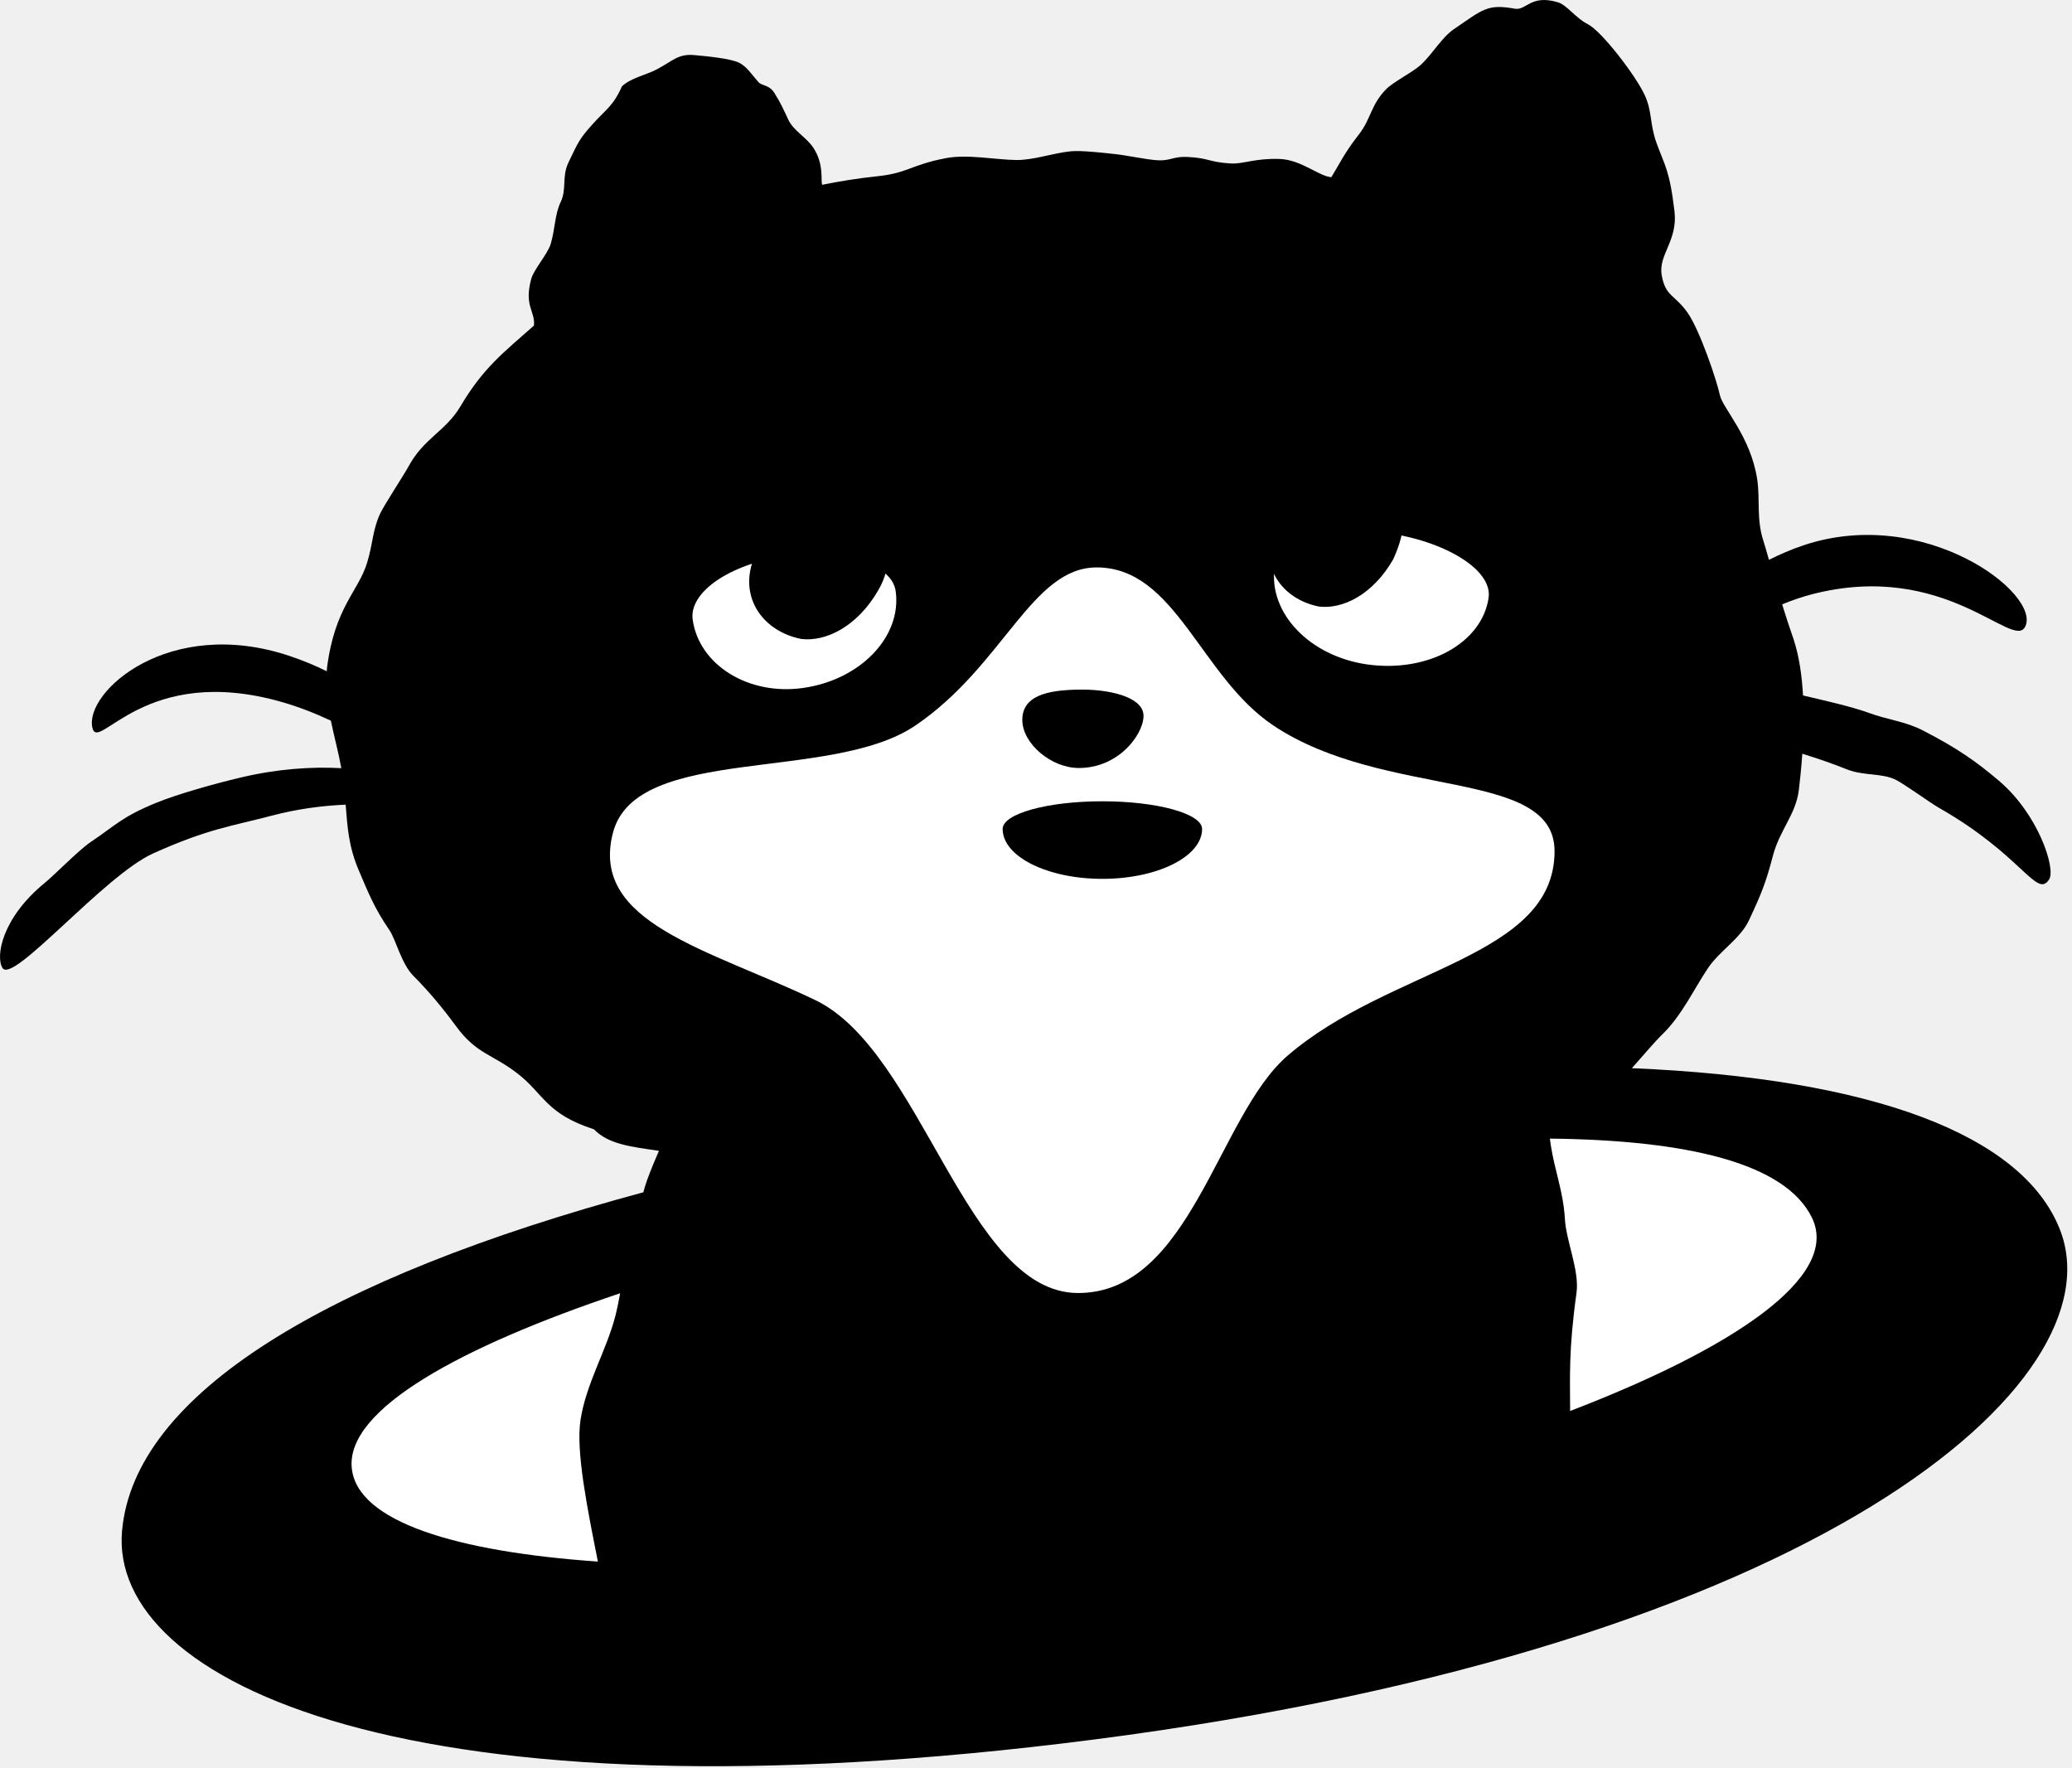
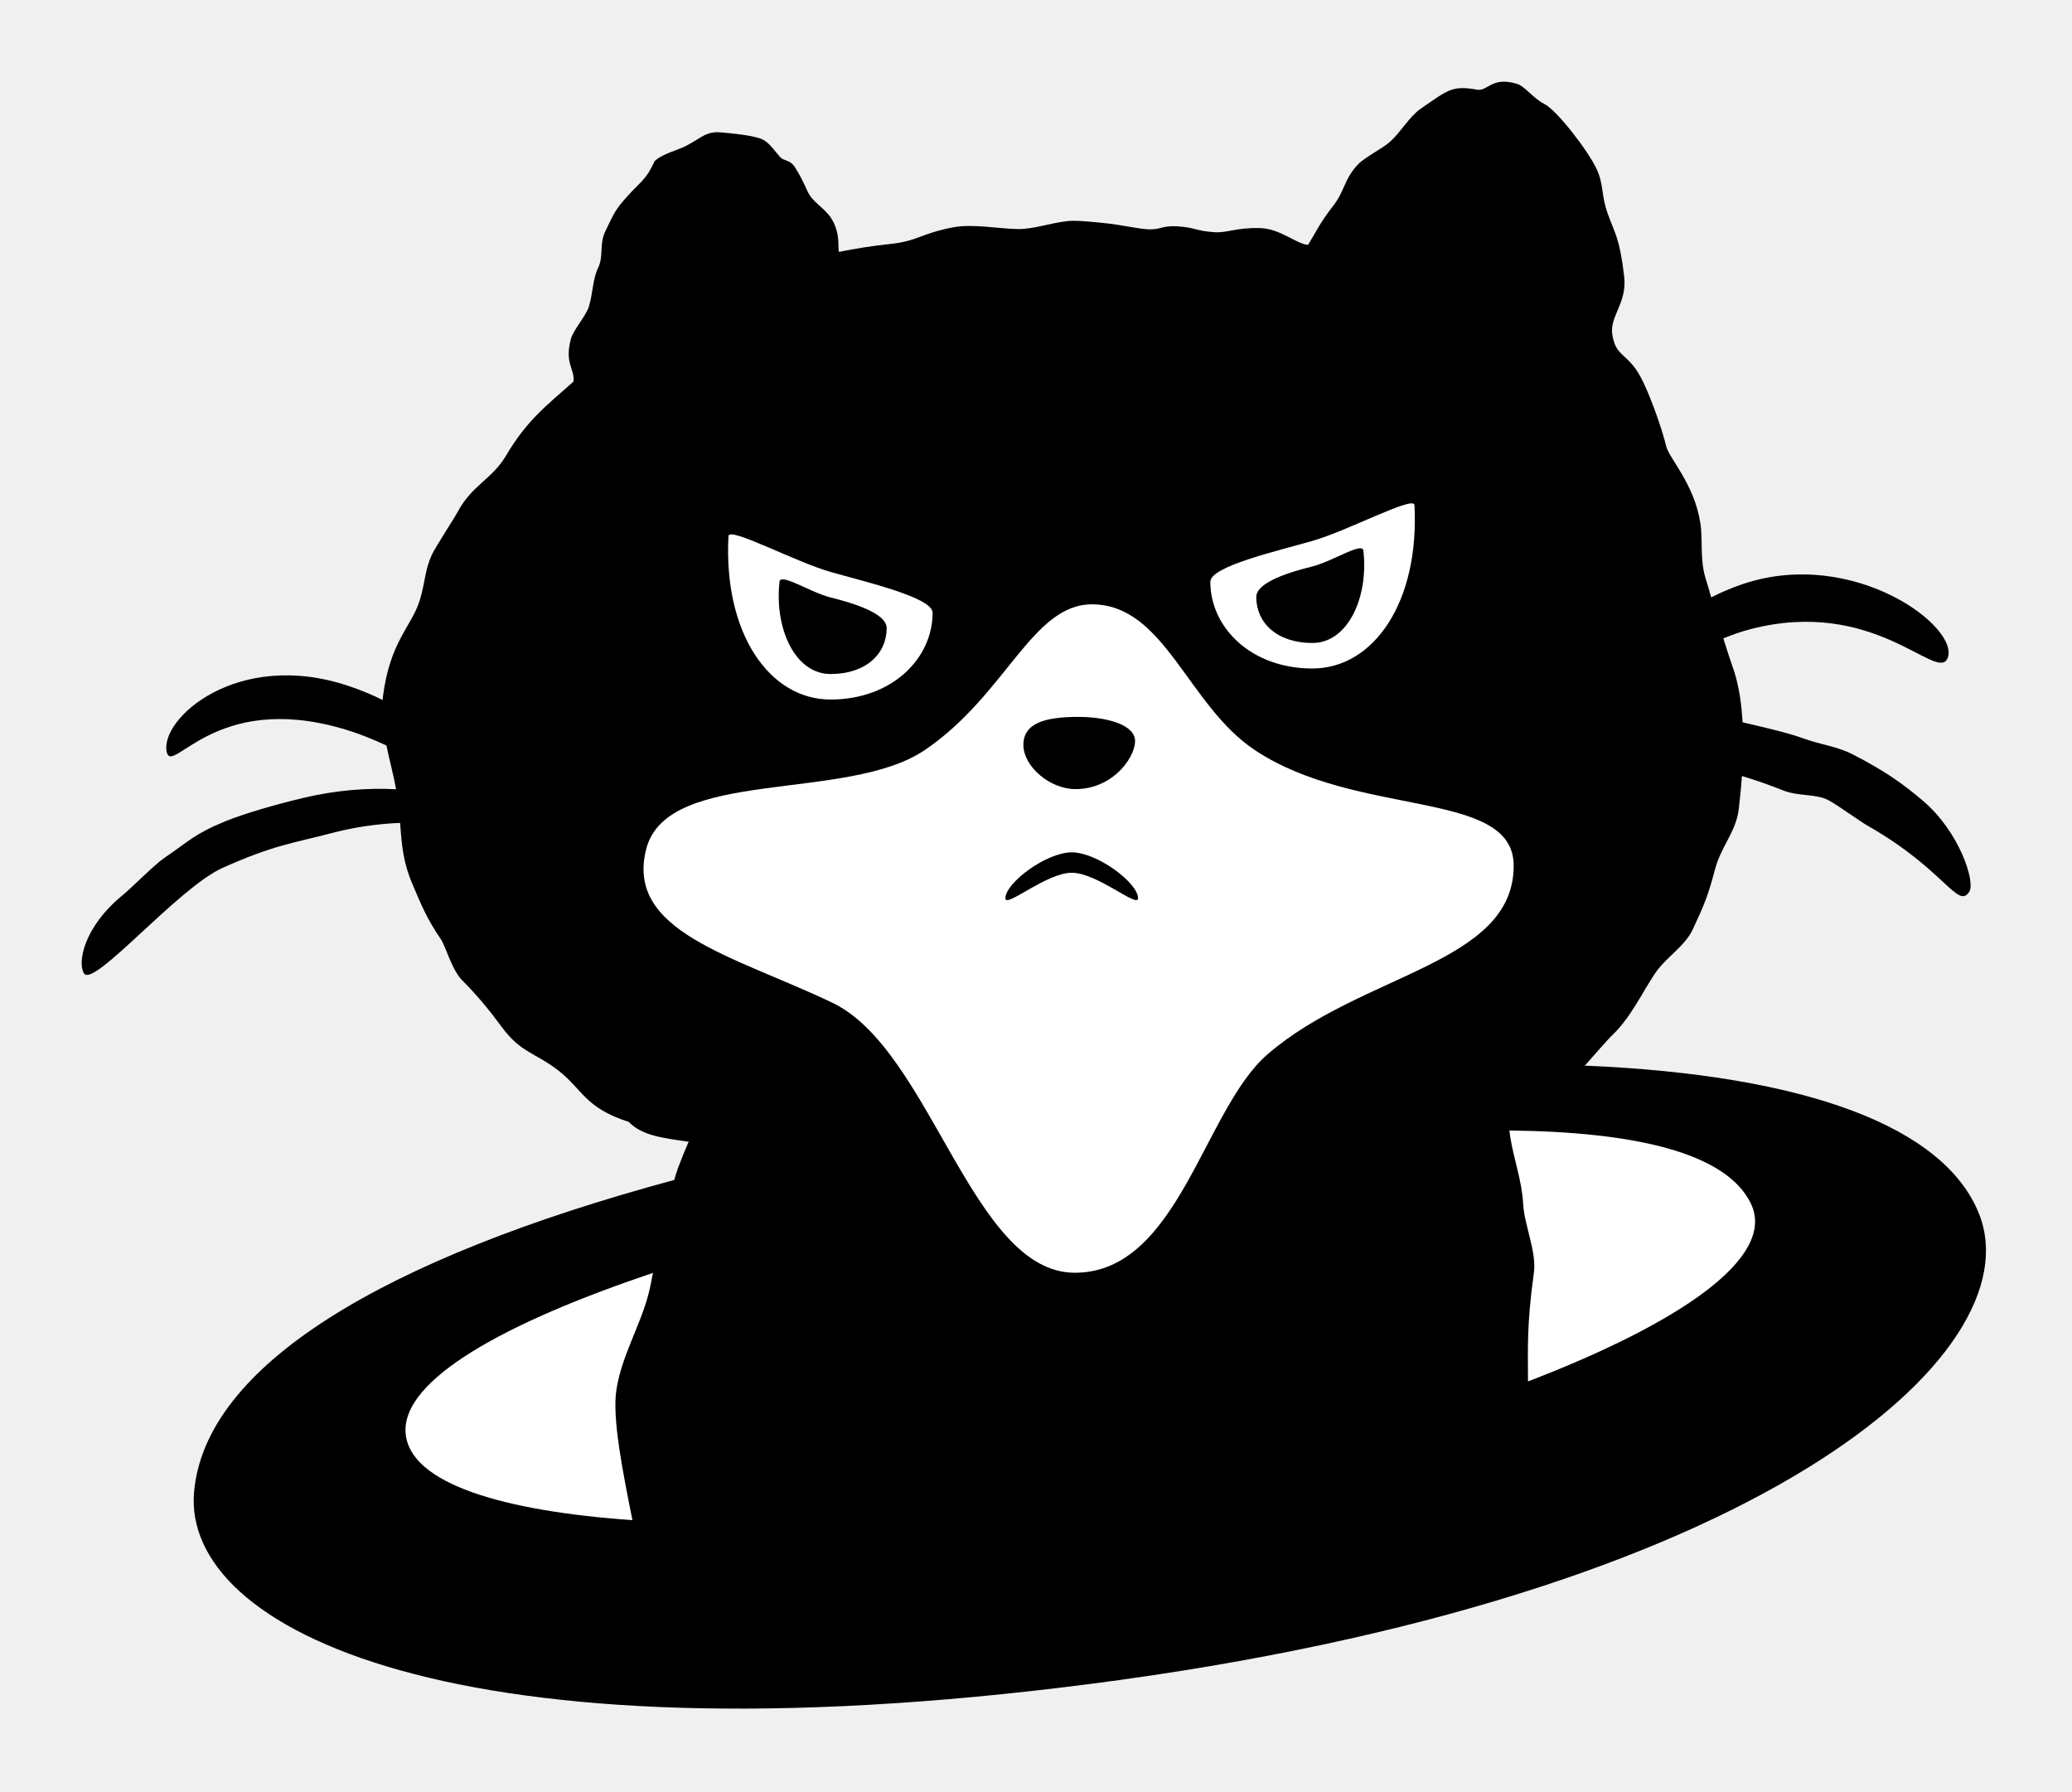
- <svg xmlns="http://www.w3.org/2000/svg" viewBox="0 0 374 319" width="374" height="319">
+ <svg xmlns="http://www.w3.org/2000/svg" viewBox="0 0 406 351" width="406" height="351">
  <style>
@keyframes head-t {
-   0% { transform: translate(193px, 208px) rotate(0deg) scale(1, 1) translate(-193px, -210px); animation-timing-function: cubic-bezier(0.65, 0, 0.35, 1); }
-   100% { transform: translate(193px, 210px) rotate(0deg) scale(1, 1) translate(-193px, -210px); }
+   0% { transform: translate(209px, 224px) rotate(0deg) scale(1, 1) translate(-209px, -226px); animation-timing-function: cubic-bezier(0.65, 0, 0.35, 1); }
+   100% { transform: translate(209px, 226px) rotate(0deg) scale(1, 1) translate(-209px, -226px); }
}
@keyframes eye-l-white-s {
-   0% { d: path("M161.67 106.68C160.97 101.75 151.99 98.95 141.6 100.41C131.75 101.79 124.33 106.9 125.03 111.83C126.18 120.03 135.09 125.56 144.94 124.17C155.33 122.71 162.82 114.88 161.67 106.68Z"); }
-   8.333% { d: path("M161.67 106.68C160.97 101.75 151.99 98.95 141.6 100.41C131.75 101.79 124.33 106.9 125.03 111.83C126.18 120.03 135.09 125.56 144.94 124.17C155.33 122.71 162.82 114.88 161.67 106.68Z"); animation-timing-function: cubic-bezier(0.42, 0, 0.58, 1); }
-   100% { d: path("M166.74 102.56C166.74 91.51 157.79 82.56 146.74 82.56C135.69 82.56 126.74 91.51 126.74 102.56C126.74 114.16 135.69 123.56 146.74 123.56C157.79 123.56 166.74 114.16 166.74 102.56Z"); }
+   0% { d: path("M182.74 120.06C182.74 117.06 169.74 114.06 162.74 112.06C155.74 110.06 142.74 103.06 142.74 105.06C141.74 124.06 150.74 137.06 162.74 137.06C174.74 137.06 182.74 129.06 182.74 120.06Z"); }
+   8.333% { d: path("M182.74 120.06C182.74 117.06 169.74 114.06 162.74 112.06C155.74 110.06 142.74 103.06 142.74 105.06C141.74 124.06 150.74 137.06 162.74 137.06C174.74 137.06 182.74 129.06 182.74 120.06Z"); animation-timing-function: cubic-bezier(0.42, 0, 0.58, 1); }
+   100% { d: path("M182.74 118.56C182.74 107.51 173.79 98.56 162.74 98.56C151.69 98.56 142.74 107.51 142.74 118.56C142.74 130.16 151.69 139.56 162.74 139.56C173.79 139.56 182.74 130.16 182.74 118.56Z"); }
}
@keyframes eye-r-white-s {
-   0% { d: path("M268.7 107.85C269.39 102.93 261.08 97.69 250.14 96.16C239.75 94.7 230.77 97.5 230.07 102.43C228.92 110.63 236.41 118.46 246.8 119.92C257.74 121.46 267.54 116.06 268.7 107.85Z"); }
-   8.333% { d: path("M268.7 107.85C269.39 102.93 261.08 97.69 250.14 96.16C239.75 94.7 230.77 97.5 230.07 102.43C228.92 110.63 236.41 118.46 246.8 119.92C257.74 121.46 267.54 116.06 268.7 107.85Z"); animation-timing-function: cubic-bezier(0.42, 0, 0.58, 1); }
-   100% { d: path("M260.16 96.48C260.16 85.99 251.65 77.48 241.16 77.48C230.67 77.48 222.16 85.99 222.16 96.48C222.16 107.53 230.67 116.48 241.16 116.48C251.65 116.48 260.16 107.53 260.16 96.48Z"); }
+   0% { d: path("M277.16 98.98C277.16 96.98 264.16 103.98 257.16 105.98C250.16 107.98 237.16 110.98 237.16 113.98C237.16 122.98 245.16 130.98 257.16 130.98C269.16 130.98 278.16 117.98 277.16 98.98Z"); }
+   8.333% { d: path("M277.16 98.98C277.16 96.98 264.16 103.98 257.16 105.98C250.16 107.98 237.16 110.98 237.16 113.98C237.16 122.98 245.16 130.98 257.16 130.98C269.16 130.98 278.16 117.98 277.16 98.98Z"); animation-timing-function: cubic-bezier(0.42, 0, 0.58, 1); }
+   100% { d: path("M276.16 112.48C276.16 101.99 267.65 93.48 257.16 93.48C246.67 93.48 238.16 101.99 238.16 112.48C238.16 123.53 246.67 132.48 257.16 132.48C267.65 132.48 276.16 123.53 276.16 112.48Z"); }
}
- @keyframes eye-l-pupil-s-normal {
-   0% { opacity: 0; }
-   8.333% { opacity: 0; animation-timing-function: cubic-bezier(0.42, 0, 0.58, 1); }
-   100% { opacity: 1; }
+ @keyframes eye-l-pupil-s {
+   0% { d: path("M173.74 123.06C173.74 120.06 166.74 118.06 162.74 117.06C158.74 116.06 152.74 112.06 152.74 114.06C151.74 123.06 155.74 132.06 162.74 132.06C169.74 132.06 173.74 128.06 173.74 123.06Z"); }
+   8.333% { d: path("M173.74 123.06C173.74 120.06 166.74 118.06 162.74 117.06C158.74 116.06 152.74 112.06 152.74 114.06C151.74 123.06 155.74 132.06 162.74 132.06C169.74 132.06 173.74 128.06 173.74 123.06Z"); animation-timing-function: cubic-bezier(0.42, 0, 0.58, 1); }
+   100% { d: path("M174.94 119.06C174.94 111.77 169.48 105.86 162.74 105.86C156 105.86 150.54 111.77 150.54 119.06C150.54 126.35 156 132.26 162.74 132.26C169.48 132.26 174.94 126.35 174.94 119.06Z"); }
}
- @keyframes eye-r-pupil-s-normal {
-   0% { opacity: 0; }
-   8.333% { opacity: 0; animation-timing-function: cubic-bezier(0.42, 0, 0.58, 1); }
-   100% { opacity: 1; }
+ @keyframes eye-r-pupil-s {
+   0% { d: path("M267.16 107.98C267.16 105.98 261.16 109.98 257.16 110.98C253.16 111.98 246.16 113.98 246.16 116.98C246.16 121.98 250.16 125.98 257.16 125.98C264.16 125.98 268.16 116.98 267.16 107.98Z"); }
+   8.333% { d: path("M267.16 107.98C267.16 105.98 261.16 109.98 257.16 110.98C253.16 111.98 246.16 113.98 246.16 116.98C246.16 121.98 250.16 125.98 257.16 125.98C264.16 125.98 268.16 116.98 267.16 107.98Z"); animation-timing-function: cubic-bezier(0.42, 0, 0.58, 1); }
+   100% { d: path("M269.36 112.98C269.36 105.69 263.9 99.78 257.16 99.78C250.42 99.78 244.96 105.69 244.96 112.98C244.96 120.27 250.42 126.18 257.16 126.18C263.9 126.18 269.36 120.27 269.36 112.98Z"); }
}
@keyframes nose-s {
-   0% { d: path("M194.75 138.61C202.42 138.61 206.87 131.76 206.37 128.74 205.86 125.72 200.2 124.46 195.34 124.46 188.67 124.46 184.53 125.72 184.53 129.95 184.53 134.18 189.74 138.63 194.75 138.61Z"); }
-   8.333% { d: path("M194.75 138.61C202.42 138.61 206.87 131.76 206.37 128.74 205.86 125.72 200.2 124.46 195.34 124.46 188.67 124.46 184.53 125.72 184.53 129.95 184.53 134.18 189.74 138.63 194.75 138.61Z"); animation-timing-function: cubic-bezier(0.42, 0, 0.58, 1); }
-   100% { d: path("M194.76 138.61C202.43 138.61 206.88 131.76 206.37 128.74C205.87 125.72 200.2 124.46 195.35 124.46C188.68 124.46 184.54 125.72 184.54 129.95C184.54 134.18 189.74 138.63 194.76 138.61Z"); }
+   0% { d: path("M210.75 154.61C218.42 154.61 222.87 147.76 222.37 144.74C221.86 141.72 216.2 140.46 211.34 140.46C204.67 140.46 200.53 141.72 200.53 145.95C200.53 150.18 205.74 154.63 210.75 154.61Z"); }
+   8.333% { d: path("M210.75 154.61C218.42 154.61 222.87 147.76 222.37 144.74C221.86 141.72 216.2 140.46 211.34 140.46C204.67 140.46 200.53 141.72 200.53 145.95C200.53 150.18 205.74 154.63 210.75 154.61Z"); animation-timing-function: cubic-bezier(0.42, 0, 0.58, 1); }
+   100% { d: path("M210.76 154.61C218.43 154.61 222.88 147.76 222.37 144.74C221.87 141.72 216.2 140.46 211.35 140.46C204.68 140.46 200.54 141.72 200.54 145.95C200.54 150.18 205.74 154.63 210.76 154.61Z"); }
}
@keyframes mouth-s {
-   0% { d: path("M180.98 149.62C180.98 154.59 189.04 158.62 198.98 158.62C208.92 158.62 216.98 154.59 216.98 149.62C216.98 146.86 208.92 144.62 198.98 144.62C189.04 144.62 180.98 146.86 180.98 149.62Z"); animation-timing-function: cubic-bezier(0.42, 0, 0.58, 1); }
-   100% { d: path("M207.63 154.43C207.63 151.67 201.36 149.43 193.63 149.43C185.9 149.43 179.63 151.67 179.63 154.43C179.63 158.85 185.9 162.43 193.63 162.43C201.36 162.43 207.63 158.85 207.63 154.43Z"); }
+   0% { d: path("M223 176C223 173 215 167 210 167C205 167 197 173 197 176C197 178 205 171 210 171C215 171 223 178 223 176Z"); animation-timing-function: cubic-bezier(0.42, 0, 0.58, 1); }
+   100% { d: path("M223.63 170.43C223.63 167.67 217.36 165.43 209.63 165.43C201.9 165.43 195.63 167.67 195.63 170.43C195.63 174.85 201.9 178.43 209.63 178.43C217.36 178.43 223.63 174.85 223.63 170.43Z"); }
}
</style>
  <g id="body" style="transform-box: view-box; transform-origin: 0px 0px">
-     <path d="M294.55 192.79C296.62 190.49 298.66 188.03 300.03 186.71C303.57 183.29 305.69 178.62 308.28 174.75C310.41 171.57 314.12 169.46 315.69 166.1C317.96 161.26 318.73 159.35 320.02 154.43C321.23 149.82 324.15 147 324.69 142.61C324.91 140.78 325.15 138.52 325.32 136.04C328.17 136.91 330.87 137.86 333.38 138.86C336.45 140.08 339.67 139.46 342.27 140.78C343.75 141.53 348.59 145.01 349.92 145.76C365.1 154.39 367.62 162.29 369.88 158.7C371.1 156.76 367.93 146.95 360.79 140.9C356.71 137.44 353.33 135.06 347.14 131.86C343.91 130.18 340.89 129.98 337.17 128.61C334.25 127.54 328.99 126.35 325.45 125.52C325.25 121.95 324.75 118.43 323.75 115.39C322.99 113.22 322.3 111.08 321.68 109.08C323.47 108.34 325.25 107.73 327.01 107.27C351.19 100.99 363.4 117.53 365.56 113.08C368.44 107.15 347.36 91.08 325.47 98.44C323.34 99.16 321.29 100.04 319.3 101.04C318.84 99.42 318.49 98.2 318.27 97.53C317.02 93.67 317.72 90.1 317.18 86.52C316 78.74 310.95 73.72 310.44 71.3C309.93 68.86 306.85 59.59 304.57 56.38C302.25 53.13 300.58 53.51 299.93 49.59C299.33 45.97 302.87 43.4 302.25 38.15C301.36 30.62 300.46 29.84 299 25.79C297.71 22.16 298.29 20.21 296.84 17.09C295.23 13.63 289.11 5.62 286.58 4.35C284.38 3.24 282.83 0.89 281.19 0.41C276.27 -1.06 275.52 1.94 273.43 1.57C268.47 0.68 267.73 1.65 262.42 5.27C260.19 6.8 258.53 9.82 256.39 11.76C254.99 13.04 251.46 14.79 250.13 16.17C247.4 19.01 247.49 21.44 245.27 24.28C242.62 27.67 241.86 29.46 240.31 31.98C238.09 31.84 234.87 28.8 230.93 28.69C226.41 28.55 224.47 29.64 222.1 29.5C218.25 29.27 218.19 28.53 214.55 28.34C211.42 28.17 211.44 29.18 208.36 28.88C206.51 28.7 202.99 27.98 201.19 27.8C199.51 27.62 195.08 27.1 193.21 27.31C189.82 27.69 186.49 28.92 183.42 28.88C179.68 28.83 174.61 27.8 170.76 28.54C164.38 29.76 163.9 31.23 158.38 31.81C154.63 32.21 151.73 32.69 148.4 33.35C148.1 32.58 148.8 29.67 146.79 26.64C145.56 24.78 143.22 23.59 142.3 21.62C141.44 19.77 140.92 18.59 139.76 16.75C138.83 15.28 137.55 15.53 136.9 14.82C135.91 13.73 134.85 12.06 133.49 11.36C131.87 10.53 127.35 10.13 125.41 9.95C122.35 9.66 121.56 10.95 118.42 12.59C116.79 13.44 113.73 14.13 112.26 15.59C110.63 19.22 109.47 19.61 106.85 22.54C104.7 24.95 104.41 25.53 102.6 29.34C101.38 31.91 102.32 34.12 101.21 36.45C100.14 38.67 100.21 41.24 99.42 43.98C98.88 45.82 96.33 48.67 95.88 50.36C94.56 55.3 96.63 56.13 96.38 58.76C90.92 63.61 87.25 66.34 83.13 73.31C80.42 77.88 76.5 79.05 73.72 84.22C72.98 85.6 69.29 91.23 68.61 92.71C67.22 95.75 67.35 97.98 66.28 101.51C64.71 106.75 60.41 109.54 59.02 120.59C59 120.78 58.99 120.96 58.98 121.15C56.89 120.12 54.69 119.2 52.36 118.42C30.47 111.05 15.18 124.95 16.68 131.37C17.75 135.94 26.07 119.55 50.97 126.73C53.94 127.58 56.88 128.74 59.72 130.07C60.32 132.98 61.1 135.81 61.61 138.64C56.08 138.35 49.99 138.78 43.41 140.34C38.77 141.44 32.2 143.26 28.11 144.93C22.02 147.43 20.91 148.91 16.33 152C14.24 153.41 9.82 157.93 8.09 159.34C0.28 165.72 -0.82 172.69 0.45 174.71C2.32 177.68 18.79 158.02 27.64 154.03C37.61 149.55 41.7 149.15 48.91 147.25C53.55 146.02 58.09 145.41 62.39 145.23C62.73 149.42 62.91 152.77 64.81 157.21C66.39 160.89 67.5 163.81 70.3 167.89C71.44 169.55 72.46 173.98 74.63 176.14C77.48 178.99 80.01 182.07 82.35 185.26C86.02 190.25 88.86 190.24 93.36 193.71C98.19 197.43 98.5 201.01 107.2 203.82C109.87 206.55 113.84 206.95 118.94 207.71C118.23 209.33 117.53 211.02 116.85 212.85C116.58 213.58 116.35 214.37 116.12 215.19C58.78 230.67 24.22 251.64 22.03 276.31C19.62 303.4 73.69 329.91 197.53 313.95C328.58 297.05 382.57 249.21 371.81 221.89C365.1 204.87 338.19 194.63 294.55 192.79Z" fill="#000000" />
+     <path d="M310.55 208.79C266 220 180 231 134.94 223.71C134.23 225.33 133.53 227.02 132.85 228.85C132.58 229.58 132.35 230.37 132.12 231.19C74.78 246.67 40.22 267.64 38.03 292.31C35.62 319.4 89.69 345.91 213.53 329.95C344.58 313.05 398.57 265.21 387.81 237.89C381.1 220.87 354.19 210.63 310.55 208.79Z" fill="#000000" />
    <g id="head" style="transform-box: view-box; transform-origin: 0px 0px; animation: head-t 0.4s linear 1 forwards">
+       <path d="M310.55 208.79C312.62 206.49 314.66 204.03 316.03 202.71C319.57 199.29 321.69 194.62 324.28 190.75C326.41 187.57 330.12 185.46 331.69 182.1C333.96 177.26 334.73 175.35 336.02 170.43C337.23 165.82 340.15 163 340.69 158.61C340.91 156.78 341.15 154.52 341.32 152.04C344.17 152.91 346.87 153.86 349.38 154.86C352.45 156.08 355.67 155.46 358.27 156.78C359.75 157.53 364.59 161.01 365.92 161.76C381.1 170.39 383.62 178.29 385.88 174.7C387.1 172.76 383.93 162.95 376.79 156.9C372.71 153.44 369.33 151.06 363.14 147.86C359.91 146.18 356.89 145.98 353.17 144.61C350.25 143.54 344.99 142.35 341.45 141.52C341.25 137.95 340.75 134.43 339.75 131.39C338.99 129.22 338.3 127.08 337.68 125.08C339.47 124.34 341.25 123.73 343.01 123.27C367.19 116.99 379.4 133.53 381.56 129.08C384.44 123.15 363.36 107.08 341.47 114.44C339.34 115.16 337.29 116.04 335.3 117.04C334.84 115.42 334.49 114.2 334.27 113.53C333.02 109.67 333.72 106.1 333.18 102.52C332 94.74 326.95 89.72 326.44 87.3C325.93 84.86 322.85 75.59 320.57 72.38C318.25 69.13 316.58 69.51 315.93 65.59C296 61 269 39 256.31 47.98C254.09 47.84 250.87 44.8 246.93 44.69C242.41 44.55 240.47 45.64 238.1 45.5C234.25 45.27 234.19 44.53 230.55 44.34C227.42 44.17 227.44 45.18 224.36 44.88C222.51 44.7 218.99 43.98 217.19 43.8C215.51 43.62 211.08 43.1 209.21 43.31C205.82 43.69 202.49 44.92 199.42 44.88C195.68 44.83 190.61 43.8 186.76 44.54C180.38 45.76 179.9 47.23 174.38 47.81C170.63 48.21 167.73 48.69 164.4 49.35C156 47 127 65 112.38 74.76C106.92 79.61 103.25 82.34 99.13 89.31C96.42 93.88 92.5 95.05 89.72 100.22C88.98 101.6 85.29 107.23 84.61 108.71C83.22 111.75 83.35 113.98 82.28 117.51C80.71 122.75 76.41 125.54 75.02 136.59C75 136.78 74.99 136.96 74.98 137.15C72.89 136.12 70.69 135.2 68.36 134.42C46.47 127.05 31.18 140.95 32.68 147.37C33.75 151.94 42.07 135.55 66.97 142.73C69.94 143.58 72.88 144.74 75.72 146.07C76.32 148.98 77.1 151.81 77.61 154.64C72.08 154.35 65.99 154.78 59.41 156.34C54.77 157.44 48.2 159.26 44.11 160.93C38.02 163.43 36.91 164.91 32.33 168C30.24 169.41 25.82 173.93 24.09 175.34C16.28 181.72 15.18 188.69 16.45 190.71C18.32 193.68 34.79 174.02 43.64 170.03C53.61 165.55 57.7 165.15 64.91 163.25C69.55 162.02 74.09 161.41 78.39 161.23C78.73 165.42 78.91 168.77 80.81 173.21C82.39 176.89 83.5 179.81 86.3 183.89C87.44 185.55 88.46 189.98 90.63 192.14C93.48 194.99 96.01 198.07 98.35 201.26C102.02 206.25 104.86 206.24 109.36 209.71C114.19 213.43 114.5 217.01 123.2 219.82C125.87 222.55 129.84 222.95 134.94 223.71C153 231 164 259 210 259C252 259 282 235 310.55 208.79Z" fill="#000000" />
+       <g id="ear-l" style="transform-box: view-box; transform-origin: 0px 0px">
+         <path d="M164.4 49.35C164.1 48.58 164.8 45.67 162.79 42.64C161.56 40.78 159.22 39.59 158.3 37.62C157.44 35.77 156.92 34.59 155.76 32.75C154.83 31.28 153.55 31.53 152.9 30.82C151.91 29.73 150.85 28.06 149.49 27.36C147.87 26.53 143.35 26.13 141.41 25.95C138.35 25.66 137.56 26.95 134.42 28.59C132.79 29.44 129.73 30.13 128.26 31.59C126.63 35.22 125.47 35.61 122.85 38.54C120.7 40.95 120.41 41.53 118.6 45.34C117.38 47.91 118.32 50.12 117.21 52.45C116.14 54.67 116.21 57.24 115.42 59.98C114.88 61.82 112.33 64.67 111.88 66.36C110.56 71.3 112.63 72.13 112.38 74.76C128 90 156 81 164.4 49.35Z" fill="#000000" />
+       </g>
+       <g id="ear-r" style="transform-box: view-box; transform-origin: 0px 0px">
+         <path d="M315.93 65.59C315.33 61.97 318.87 59.4 318.25 54.15C317.36 46.62 316.46 45.84 315 41.79C313.71 38.16 314.29 36.21 312.84 33.09C311.23 29.63 305.11 21.62 302.58 20.35C300.38 19.24 298.83 16.89 297.19 16.41C292.27 14.94 291.52 17.94 289.43 17.57C284.47 16.68 283.73 17.65 278.42 21.27C276.19 22.8 274.53 25.82 272.39 27.76C270.99 29.04 267.46 30.79 266.13 32.17C263.4 35.01 263.49 37.44 261.27 40.28C258.62 43.67 257.86 45.46 256.31 47.98C273 70 294 84 315.93 65.59Z" fill="#000000" />
+       </g>
      <g id="face" style="transform-box: view-box; transform-origin: 0px 0px">
-         <path d="M229.86 130.95C216.68 122.17 212.23 102.41 197.96 102.41C186.21 102.41 181.17 120.13 165.22 130.95C150.04 141.26 114.85 134.31 110.65 150.26C106.36 166.58 127.81 171.25 147.12 180.48C166.43 189.72 174.45 233.37 194.6 233.37C214.91 233.37 219.8 201.42 232.38 190.56C250.85 174.61 280.6 172.93 280.6 153.62C280.6 138.51 250.01 144.38 229.86 130.95Z" fill="#ffffff" />
+         <path d="M245.86 146.95C232.68 138.17 228.23 118.41 213.96 118.41C202.21 118.41 197.17 136.13 181.22 146.95C166.04 157.26 130.85 150.31 126.65 166.26C122.36 182.58 143.81 187.25 163.12 196.48C182.43 205.72 190.45 249.37 210.6 249.37C230.91 249.37 235.8 217.42 248.38 206.56C266.85 190.61 296.6 188.93 296.6 169.62C296.6 154.51 266.01 160.38 245.86 146.95Z" fill="#ffffff" />
      </g>
      <g id="eye-l-white" style="transform-box: view-box; transform-origin: 0px 0px">
-         <path d="M161.67 106.68C160.97 101.75 151.99 98.95 141.6 100.41C131.75 101.79 124.33 106.9 125.03 111.83C126.18 120.03 135.09 125.56 144.94 124.17C155.33 122.71 162.82 114.88 161.67 106.68Z" fill="#ffffff" style="animation: eye-l-white-s 0.4s linear 1 forwards" />
+         <path d="M182.74 120.06C182.74 117.06 169.74 114.06 162.74 112.06C155.74 110.06 142.74 103.06 142.74 105.06C141.74 124.06 150.74 137.06 162.74 137.06C174.74 137.06 182.74 129.06 182.74 120.06Z" fill="#ffffff" style="animation: eye-l-white-s 0.4s linear 1 forwards" />
      </g>
      <g id="eye-r-white" style="transform-box: view-box; transform-origin: 0px 0px">
-         <path d="M268.7 107.85C269.39 102.93 261.08 97.69 250.14 96.16C239.75 94.7 230.77 97.5 230.07 102.43C228.92 110.63 236.41 118.46 246.8 119.92C257.74 121.46 267.54 116.06 268.7 107.85Z" fill="#ffffff" style="animation: eye-r-white-s 0.4s linear 1 forwards" />
+         <path d="M277.16 98.98C277.16 96.98 264.16 103.98 257.16 105.98C250.16 107.98 237.16 110.98 237.16 113.98C237.16 122.98 245.16 130.98 257.16 130.98C269.16 130.98 278.16 117.98 277.16 98.98Z" fill="#ffffff" style="animation: eye-r-white-s 0.4s linear 1 forwards" />
      </g>
      <g id="tear-l" style="transform-box: view-box; transform-origin: 0px 0px" />
      <g id="tear-r" style="transform-box: view-box; transform-origin: 0px 0px" />
      <g id="eye-l-pupil" style="transform-box: view-box; transform-origin: 0px 0px">
-         <path d="M144.6 115.32C149.05 115.87 154.77 113.1 158.58 106.44C163.55 97.76 156.04 91.45 153.5 90.89C150.95 90.33 144.6 88.67 138.24 97C131.89 105.33 136.33 113.65 144.6 115.32Z" fill="#000000" style="animation: eye-l-pupil-s-normal 0.4s linear 1 forwards" />
+         <path d="M173.74 123.06C173.74 120.06 166.74 118.06 162.74 117.06C158.74 116.06 152.74 112.06 152.74 114.06C151.74 123.06 155.74 132.06 162.74 132.06C169.74 132.06 173.74 128.06 173.74 123.06Z" fill="#000000" style="animation: eye-l-pupil-s 0.4s linear 1 forwards" />
      </g>
      <g id="eye-r-pupil" style="transform-box: view-box; transform-origin: 0px 0px">
-         <path d="M238.05 109.47C242.32 110.01 247.82 107.34 251.48 100.94C256.35 90.38 250.45 86.06 248.01 85.53C245.57 84.99 238.05 83.89 231.95 91.88C225.85 99.88 230.12 107.87 238.05 109.47Z" fill="#000000" style="animation: eye-r-pupil-s-normal 0.4s linear 1 forwards" />
+         <path d="M267.16 107.98C267.16 105.98 261.16 109.98 257.16 110.98C253.16 111.98 246.16 113.98 246.16 116.98C246.16 121.98 250.16 125.98 257.16 125.98C264.16 125.98 268.16 116.98 267.16 107.98Z" fill="#000000" style="animation: eye-r-pupil-s 0.4s linear 1 forwards" />
      </g>
      <g id="nose" style="transform-box: view-box; transform-origin: 0px 0px">
-         <path d="M194.75 138.61C202.42 138.61 206.87 131.76 206.37 128.74 205.86 125.72 200.2 124.46 195.34 124.46 188.67 124.46 184.53 125.72 184.53 129.95 184.53 134.18 189.74 138.63 194.75 138.61Z" fill="#000000" style="animation: nose-s 0.4s linear 1 forwards" />
+         <path d="M210.75 154.61C218.42 154.61 222.87 147.76 222.37 144.74C221.86 141.72 216.2 140.46 211.34 140.46C204.67 140.46 200.53 141.72 200.53 145.95C200.53 150.18 205.74 154.63 210.75 154.61Z" fill="#000000" style="animation: nose-s 0.4s linear 1 forwards" />
      </g>
      <g id="mouth" style="transform-box: view-box; transform-origin: 0px 0px">
-         <path d="M180.98 149.62C180.98 154.59 189.04 158.62 198.98 158.62C208.92 158.62 216.98 154.59 216.98 149.62C216.98 146.86 208.92 144.62 198.98 144.62C189.04 144.62 180.98 146.86 180.98 149.62Z" fill="#000000" style="animation: mouth-s 0.4s linear 1 forwards" />
+         <path d="M223 176C223 173 215 167 210 167C205 167 197 173 197 176C197 178 205 171 210 171C215 171 223 178 223 176Z" fill="#000000" style="animation: mouth-s 0.4s linear 1 forwards" />
      </g>
    </g>
    <g id="ring-gap-l" style="transform-box: view-box; transform-origin: 0px 0px">
-       <path d="M63.49 264.92C64.4 274.67 82.44 280.06 107.92 281.84C106.09 272.62 103.91 261.97 104.78 256.31C105.78 249.74 109.43 243.82 111.06 237.57C111.39 236.28 111.67 234.86 111.94 233.41C83.11 243.08 62.49 254.34 63.49 264.92Z" fill="#ffffff" />
+       <path d="M79.49 280.92C80.4 290.67 98.44 296.06 123.92 297.84C122.09 288.62 119.91 277.97 120.78 272.31C121.78 265.74 125.43 259.82 127.06 253.57C127.39 252.28 127.67 250.86 127.94 249.41C99.11 259.08 78.49 270.34 79.49 280.92Z" fill="#ffffff" />
    </g>
    <g id="ring-gap-r" style="transform-box: view-box; transform-origin: 0px 0px">
-       <path d="M279.76 205.5C279.81 205.91 279.86 206.31 279.92 206.7C280.63 211.27 282.19 215.14 282.46 219.92C282.69 224.08 285.12 229.26 284.56 233.37C283.12 243.74 283.4 248.41 283.41 254.66C312.66 243.44 332.22 230.49 327.08 219.82C322.27 209.84 304.32 205.77 279.76 205.5Z" fill="#ffffff" />
+       <path d="M295.76 221.5C295.81 221.91 295.86 222.31 295.92 222.7C296.63 227.27 298.19 231.14 298.46 235.92C298.69 240.08 301.12 245.26 300.56 249.37C299.12 259.74 299.4 264.41 299.41 270.66C328.66 259.44 348.22 246.49 343.08 235.82C338.27 225.84 320.32 221.77 295.76 221.5Z" fill="#ffffff" />
    </g>
  </g>
</svg>
